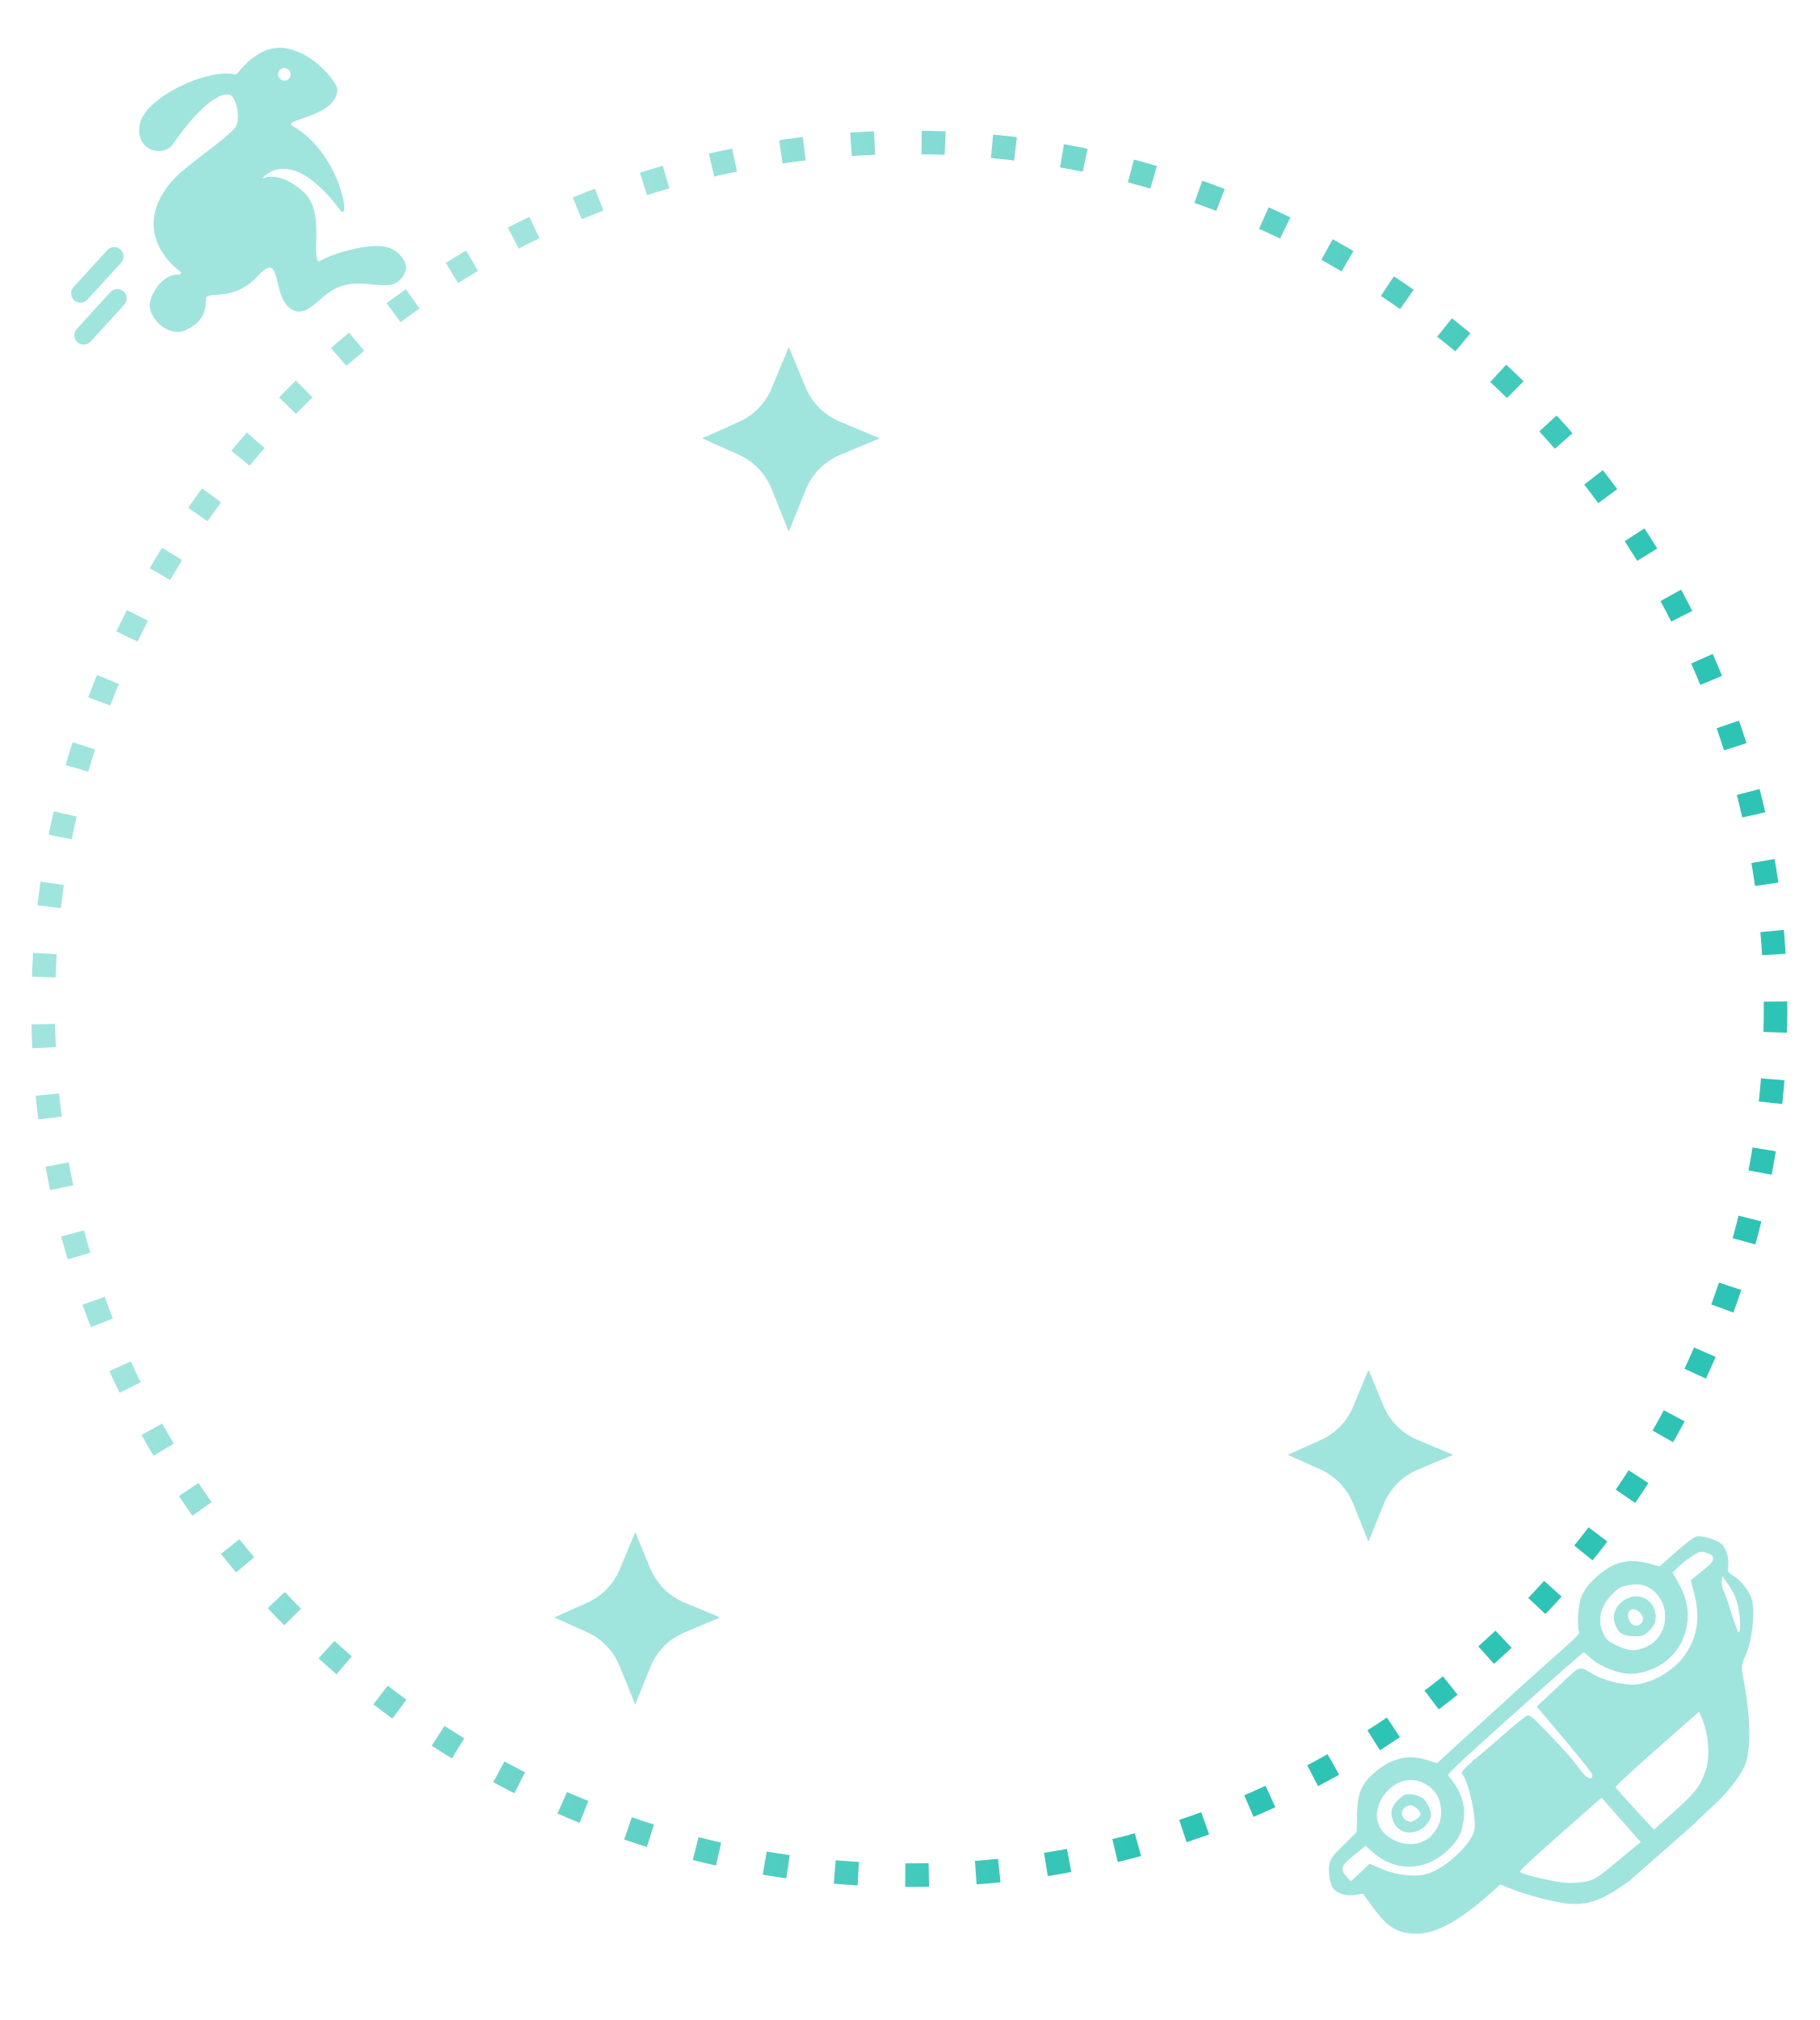
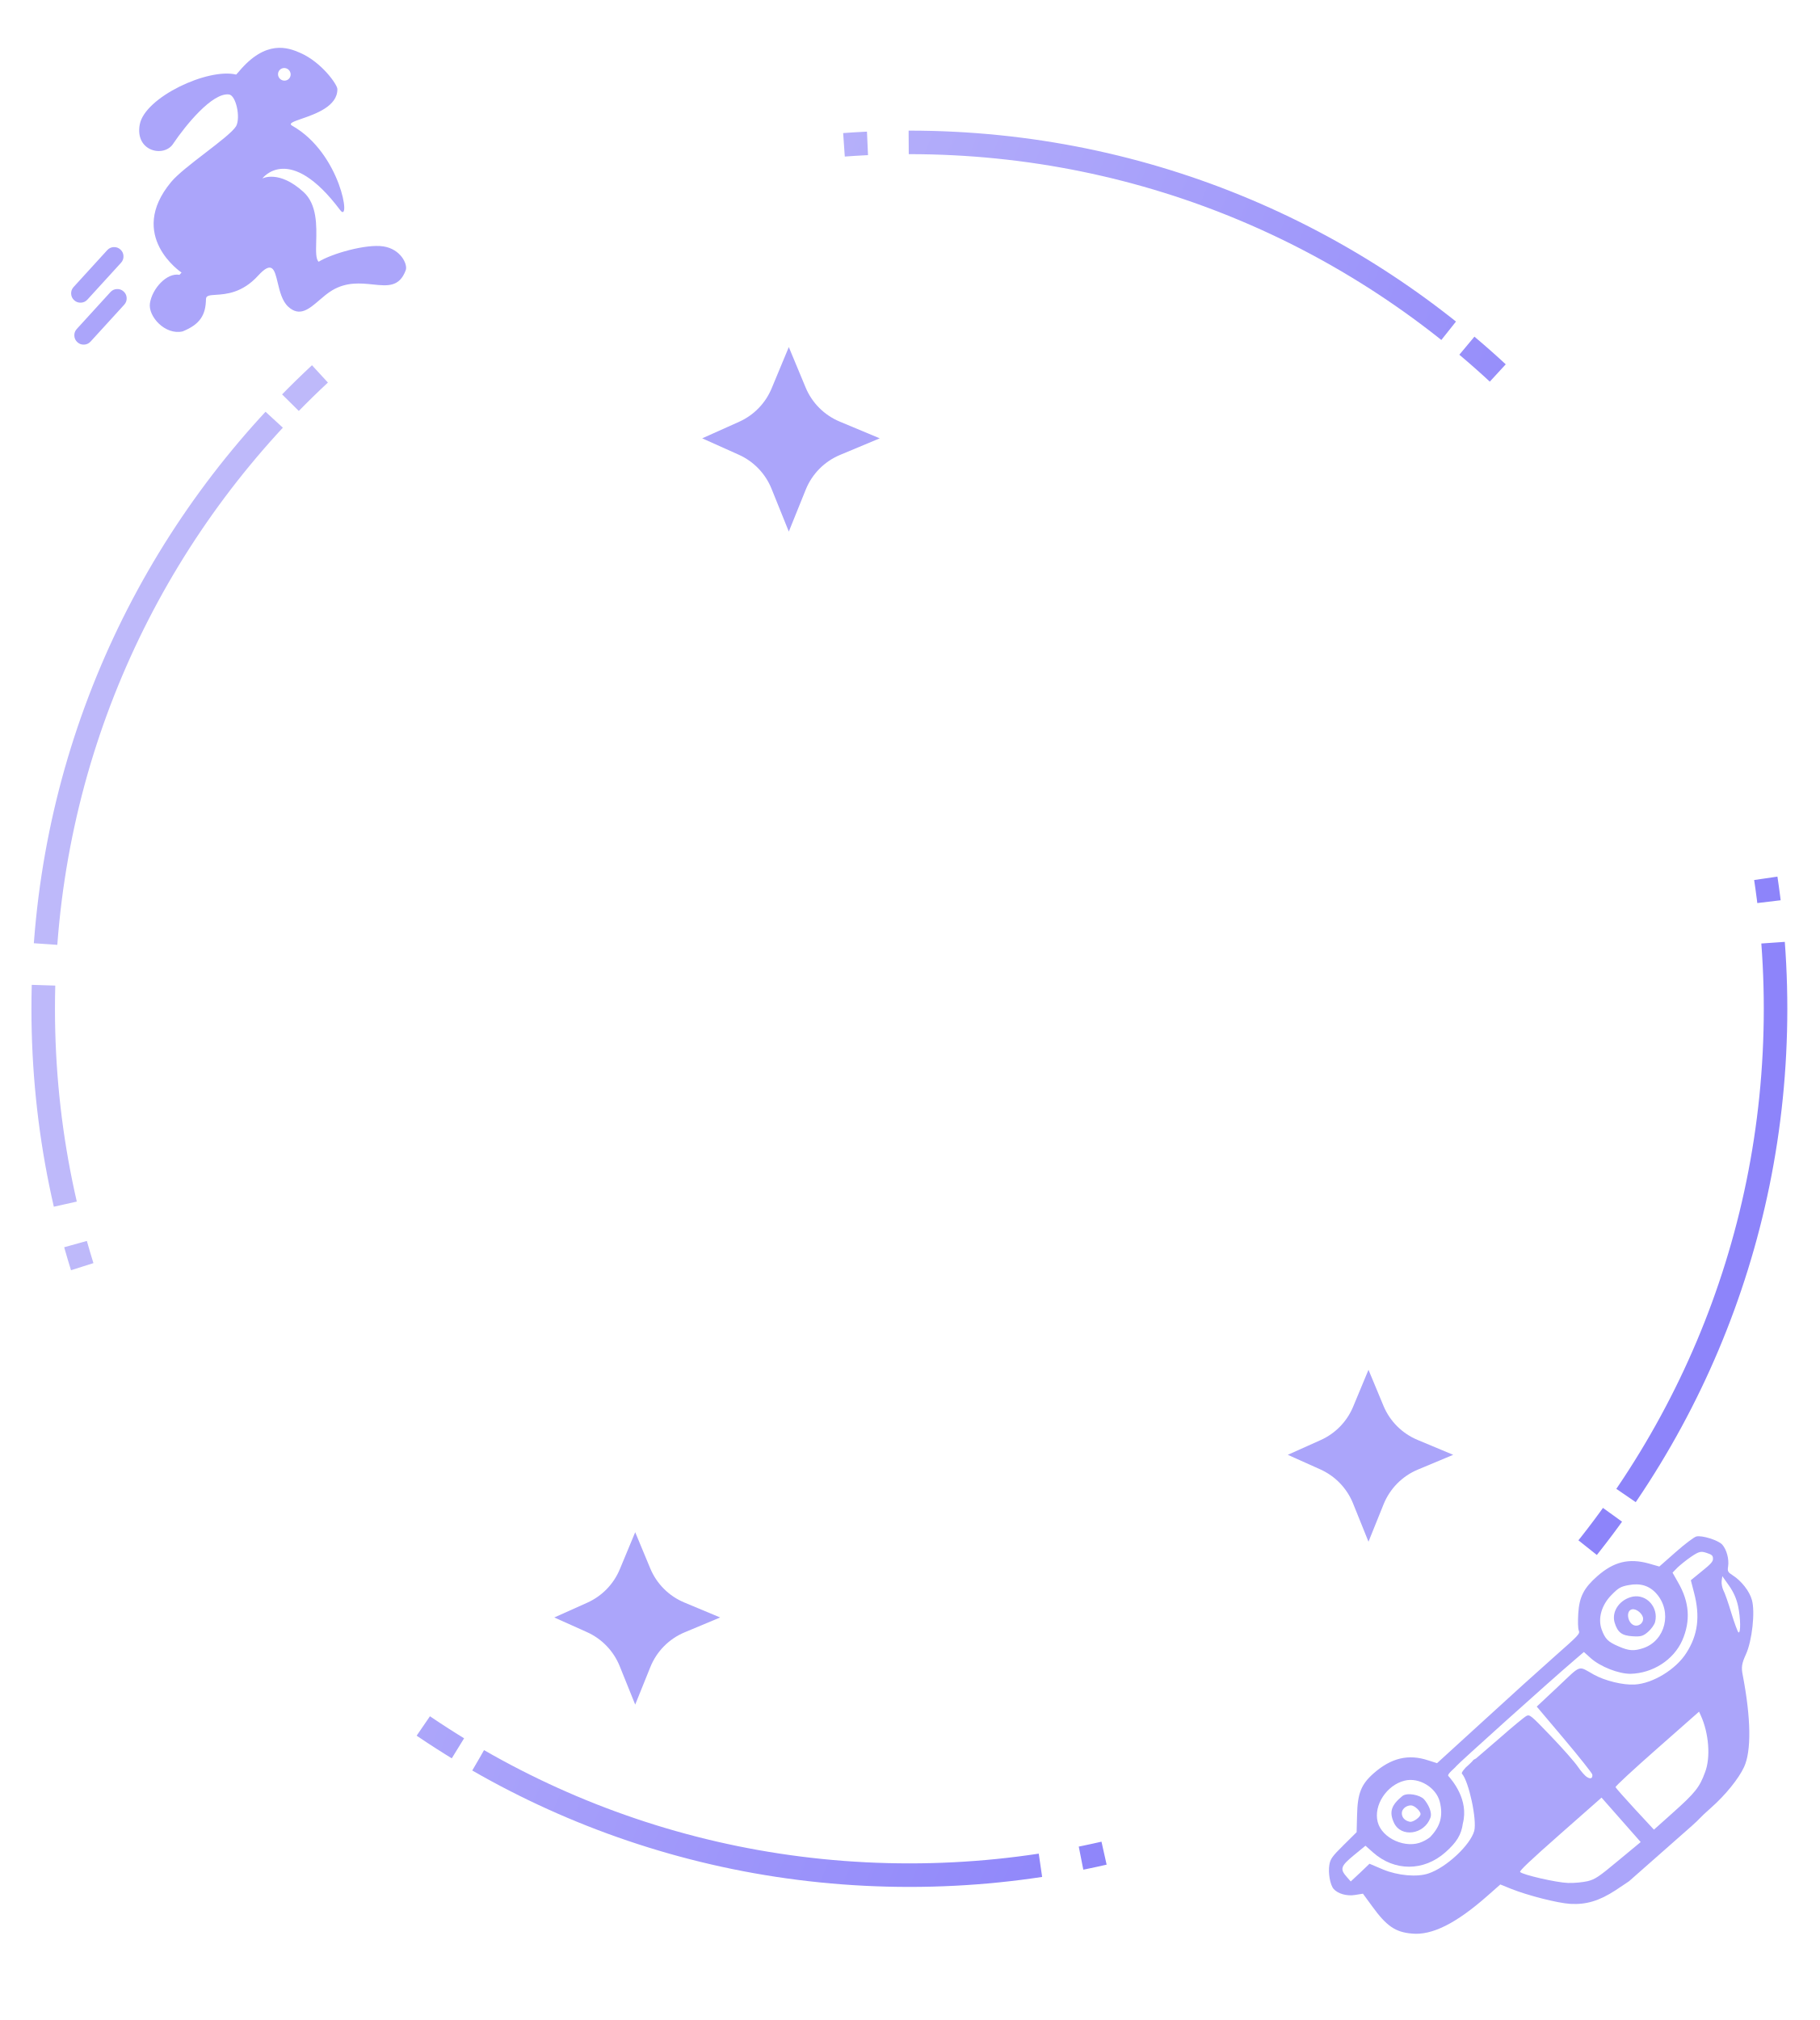
<svg xmlns="http://www.w3.org/2000/svg" width="309" height="343" viewBox="0 0 309 343" fill="none">
-   <path fill-rule="evenodd" clip-rule="evenodd" d="M68.913 45.875C69.275 44.886 68.063 42.29 65.112 41.838C62.161 41.387 56.297 43.084 54.12 44.446C53.627 43.996 53.661 42.698 53.704 41.073C53.775 38.353 53.87 34.718 51.561 32.61C47.357 28.773 44.551 30.312 44.551 30.312C44.551 30.312 49.107 24.131 57.769 35.668C59.673 38.204 57.922 26.027 49.616 21.34C48.941 20.959 49.844 20.646 51.24 20.161C53.593 19.345 57.346 18.042 57.301 15.113C57.29 14.383 54.658 10.57 50.958 8.963C48.942 8.087 45.158 6.647 40.549 12.179C40.339 12.432 40.108 12.662 40.108 12.662C35.324 11.496 24.598 16.509 23.735 21.14C22.871 25.77 27.972 26.85 29.481 24.305C31.502 21.323 36.045 15.681 38.894 16.04C40.089 16.19 40.888 19.97 40.1 21.43C39.495 22.407 37.253 24.131 34.895 25.942C32.59 27.713 30.175 29.569 29.071 30.896C21.46 40.041 30.835 46.283 30.835 46.283L30.485 46.666C28.328 46.263 25.846 49.005 25.465 51.493C25.124 53.721 28.056 56.96 31.027 56.27C34.037 55.047 34.94 53.44 34.984 50.773C34.994 50.169 35.633 50.127 36.656 50.061C38.36 49.951 41.13 49.772 43.835 46.808C46.246 44.166 46.633 45.782 47.165 48.005C47.509 49.441 47.913 51.13 48.963 52.089C50.89 53.847 52.474 52.486 54.237 50.971C54.923 50.381 55.636 49.769 56.407 49.307C58.86 47.838 61.262 48.088 63.334 48.303C65.83 48.563 67.85 48.773 68.913 45.875ZM49.092 13.352C49.487 12.919 49.449 12.241 49.008 11.838C48.566 11.435 47.888 11.459 47.493 11.892C47.098 12.324 47.136 13.002 47.577 13.405C48.019 13.808 48.697 13.784 49.092 13.352Z" fill="#9FE4DD" />
-   <rect x="11.968" y="57.033" width="11.655" height="3.174" rx="1.587" transform="rotate(-47.6119 11.9683 57.0332)" fill="#9FE4DD" />
-   <rect x="11.428" y="49.91" width="11.655" height="3.174" rx="1.587" transform="rotate(-47.6119 11.4277 49.9102)" fill="#9FE4DD" />
-   <circle cx="154.45" cy="171.291" r="147.113" stroke="url(#paint0_linear_932_10357)" stroke-width="3.996" stroke-dasharray="4 7.99" />
-   <path d="M287.309 310.069C288.869 308.694 288.469 308.844 290.599 306.968C293.046 304.811 295.297 302.022 296.213 300.047C297.476 297.324 297.399 291.757 295.981 284.393C295.72 283.093 295.826 282.436 296.545 280.877C297.59 278.547 298.11 273.702 297.552 271.698C297.154 270.197 295.767 268.44 294.287 267.491C293.464 266.969 293.367 266.813 293.506 265.966C293.689 264.758 293.257 263.126 292.518 262.288C291.859 261.54 289.07 260.658 288.113 260.897C287.744 260.981 286.194 262.146 284.631 263.523L281.822 265.999L280.099 265.505C276.672 264.54 274.087 265.169 271.278 267.645C269.012 269.641 268.234 271.133 268.056 273.946C267.973 275.267 267.997 276.573 268.149 276.882C268.373 277.41 268.121 277.672 264.043 281.266C261.642 283.383 256.174 288.322 251.881 292.266L244.072 299.39L242.562 298.91C239.209 297.8 236.277 298.492 233.287 301.128C231.18 302.984 230.569 304.529 230.488 308.183L230.411 311.109L228.197 313.301C226.281 315.191 225.953 315.641 225.783 316.636C225.547 318.012 225.909 320.067 226.508 320.747C227.227 321.563 228.74 322 230.145 321.768L231.485 321.553L233.061 323.706C235.502 327.07 236.999 328.084 239.787 328.324C243.189 328.667 247.297 326.615 252.598 321.943L254.819 319.987L256.634 320.722C259.493 321.865 264.525 323.145 266.699 323.282C269.407 323.431 271.609 322.779 274.397 320.965L276.676 319.44L282.158 314.608C283.039 313.831 284.301 312.719 287.309 310.069ZM277.683 307.201C275.901 305.27 274.423 303.594 274.389 303.463C274.334 303.31 277.514 300.387 281.433 296.933L288.569 290.644L288.87 291.304C290.241 294.322 290.56 298.429 289.589 300.935C288.658 303.486 287.914 304.423 284.083 307.84L280.908 310.678L277.683 307.201ZM269.659 319.425C268.856 319.61 267.348 319.771 266.303 319.727C264.359 319.668 258.602 318.343 258.183 317.867C258.023 317.686 259.889 315.921 264.986 311.428L272.009 305.239L275.323 308.999L278.657 312.783L274.865 315.924C271.546 318.688 270.942 319.1 269.659 319.425ZM269.533 301.745C269.203 301.553 268.524 300.783 267.996 300.001C267.468 299.219 265.411 296.885 263.444 294.836C259.991 291.237 259.808 291.076 259.233 291.382C258.924 291.534 256.87 293.223 254.696 295.14L250.691 298.588C249.674 299.163 251.031 298.288 248.742 300.306C249.331 299.787 248.083 300.927 248.303 301.176C249.481 302.513 250.868 309.019 250.386 310.892C249.721 313.29 245.65 317.119 242.591 318.124C240.667 318.773 237.434 318.484 234.91 317.447L232.597 316.467L231.003 317.993L229.412 319.475L228.753 318.728C227.535 317.346 227.693 316.885 229.928 315.036L231.913 313.407L233.21 314.559C236.857 317.784 241.8 317.775 245.47 314.54C247.396 312.843 248.206 311.525 248.455 309.615C249.503 305.552 246.581 302.236 245.982 301.557C245.722 301.262 247.214 300.123 247.313 299.916C247.505 299.585 263.245 285.431 267.383 281.905L269.011 280.51L270.186 281.568C271.827 283.019 274.896 284.219 276.908 284.217C280.7 284.135 284.245 281.856 285.716 278.547C287.167 275.215 286.94 272.034 285.011 268.703L284.067 267.039L284.891 266.193C285.369 265.731 286.429 264.878 287.233 264.329C288.574 263.43 288.878 263.363 289.842 263.681C290.743 263.973 290.926 264.134 290.936 264.648C290.969 265.143 290.579 265.567 289.046 266.797L287.174 268.326L287.707 270.392C288.778 274.439 288.386 277.603 286.417 280.666C284.635 283.485 280.697 285.868 277.627 286.038C275.631 286.148 272.597 285.4 270.715 284.361C267.946 282.817 268.689 282.565 264.618 286.394L261.003 289.782L265.681 295.319C268.249 298.369 270.389 301.072 270.438 301.31C270.526 301.957 270.171 302.149 269.533 301.745ZM294.054 273.895C293.542 272.173 292.925 270.422 292.694 270.022C292.505 269.625 292.357 268.91 292.407 268.464L292.523 267.637L293.663 269.249C294.428 270.346 294.935 271.469 295.198 272.726C295.631 274.679 295.672 277.42 295.259 277.18C295.136 277.087 294.586 275.64 294.054 273.895ZM279.13 279.843C277.513 280.383 276.661 280.329 274.891 279.554C273.079 278.777 272.617 278.298 272.014 276.656C271.363 274.775 272.019 272.505 273.732 270.795C274.853 269.646 275.275 269.394 276.595 269.157C278.588 268.769 280.141 269.252 281.339 270.611C284.054 273.692 282.87 278.56 279.13 279.843ZM241.606 312.714C238.849 314.016 234.707 312.193 233.987 309.366C233.266 306.539 235.515 303.108 238.558 302.359C240.993 301.742 243.919 303.51 244.536 305.945C245.133 308.357 244.636 310.123 242.896 311.939C242.714 312.099 242.134 312.49 241.606 312.714Z" fill="#9FE4DD" />
-   <path d="M281.109 275.388C281.711 272.966 279.695 270.678 277.336 271.106C275.147 271.546 273.694 273.551 274.215 275.467C274.727 277.189 275.442 277.726 277.275 277.842C278.681 277.931 279.073 277.827 279.934 277.068C280.477 276.589 281.017 275.832 281.109 275.388ZM277.816 276.036C276.495 275.953 275.966 273.48 277.221 273.26C277.957 273.135 279.054 274.06 279.068 274.853C279.09 275.517 278.498 276.079 277.816 276.036Z" fill="#9FE4DD" />
-   <path d="M242.939 308.667C243.296 307.748 242.551 306.311 241.853 305.519C241.214 304.794 238.977 304.309 238.164 304.985C236.27 306.535 235.919 307.689 236.746 309.496C237.931 312.074 241.881 311.531 242.939 308.667ZM239.473 309.347C239.029 309.255 238.331 308.985 238.141 308.267C237.862 307.265 238.792 306.566 239.627 306.554C240.227 306.549 241.298 307.537 241.266 308.048C241.234 308.559 240.047 309.405 239.473 309.347Z" fill="#9FE4DD" />
-   <path d="M133.973 58.934L136.831 65.803C137.917 68.412 139.989 70.487 142.596 71.577L149.417 74.429L142.659 77.254C140.014 78.359 137.923 80.477 136.85 83.135L133.973 90.264L131.037 82.987C130 80.417 128.008 78.348 125.479 77.215L119.263 74.429L125.54 71.615C128.033 70.498 130.005 68.471 131.054 65.949L133.973 58.934Z" fill="#9FE4DD" />
-   <path d="M232.426 232.594L234.973 238.716C236.059 241.325 238.13 243.4 240.738 244.49L246.814 247.03L240.8 249.544C238.156 250.65 236.064 252.768 234.992 255.426L232.426 261.784L229.801 255.278C228.764 252.708 226.771 250.639 224.242 249.505L218.72 247.03L224.303 244.528C226.796 243.411 228.769 241.384 229.818 238.862L232.426 232.594Z" fill="#9FE4DD" />
-   <path d="M107.884 260.174L110.442 266.323C111.528 268.933 113.6 271.008 116.207 272.098L122.311 274.65L116.27 277.176C113.625 278.281 111.534 280.399 110.461 283.057L107.884 289.444L105.247 282.909C104.21 280.339 102.218 278.27 99.688 277.136L94.141 274.65L99.749 272.136C102.242 271.019 104.215 268.992 105.264 266.47L107.884 260.174Z" fill="#9FE4DD" />
  <defs>
-     <linearGradient id="paint0_linear_932_10357" x1="124.63" y1="-23.214" x2="301.037" y2="47.861" gradientUnits="userSpaceOnUse">
-       <stop stop-color="#9FE4DD" />
-       <stop offset="1" stop-color="#2EC4B5" />
+     <linearGradient id="gradient_1" gradientUnits="userSpaceOnUse" x1="117.293" y1="-47.392" x2="293.7" y2="23.683">
+       <stop offset="0" stop-color="#BEB9FA" />
+       <stop offset="1" stop-color="#8D84FA" />
    </linearGradient>
  </defs>
+   <g>
+     <path d="M45.276 37.756C45.639 36.767 44.426 34.171 41.475 33.719C38.524 33.268 32.66 34.965 30.483 36.326C29.991 35.877 30.025 34.579 30.067 32.953C30.138 30.234 30.233 26.599 27.924 24.491C23.72 20.654 20.914 22.193 20.914 22.193C20.914 22.193 25.47 16.012 34.132 27.549C36.036 30.085 34.285 17.908 25.979 13.221C25.304 12.84 26.207 12.527 27.603 12.042C29.956 11.226 33.709 9.923 33.664 6.994C33.653 6.264 31.021 2.451 27.321 0.844C25.305 -0.032 21.522 -1.472 16.912 4.06C16.702 4.313 16.471 4.543 16.471 4.543C11.687 3.377 0.961 8.39 0.098 13.02C-0.766 17.651 4.335 18.731 5.844 16.186C7.865 13.204 12.408 7.562 15.257 7.921C16.452 8.071 17.252 11.851 16.463 13.311C15.858 14.288 13.616 16.011 11.258 17.823C8.953 19.594 6.538 21.45 5.434 22.777C-2.177 31.922 7.198 38.164 7.198 38.164C7.198 38.164 6.848 38.547 6.848 38.547C4.691 38.144 2.209 40.886 1.828 43.374C1.487 45.602 4.419 48.841 7.39 48.151C10.4 46.928 11.303 45.321 11.347 42.654C11.357 42.05 11.996 42.008 13.019 41.942C14.723 41.832 17.493 41.653 20.198 38.689C22.61 36.047 22.996 37.663 23.528 39.886C23.872 41.322 24.276 43.011 25.326 43.97C27.253 45.728 28.837 44.367 30.601 42.851C31.286 42.262 31.999 41.65 32.77 41.188C35.223 39.718 37.625 39.968 39.698 40.184C42.193 40.444 44.213 40.654 45.276 37.756ZM25.455 5.233C25.85 4.8 25.812 4.122 25.371 3.719C24.929 3.316 24.251 3.34 23.856 3.773C23.461 4.205 23.499 4.883 23.94 5.286C24.382 5.689 25.06 5.665 25.455 5.233Z" fill="#ABA5FA" fill-rule="evenodd" transform="translate(23.637 8.119)" />
+     <path d="M0.517 9.023C0.194 8.728 0.022 8.361 0.002 7.924C-0.018 7.486 0.12 7.105 0.415 6.782L6.133 0.517C6.428 0.194 6.795 0.022 7.232 0.002C7.67 -0.018 8.051 0.12 8.374 0.415C8.698 0.71 8.87 1.077 8.89 1.515C8.91 1.952 8.772 2.333 8.477 2.657L2.759 8.921C2.464 9.245 2.097 9.416 1.659 9.436C1.222 9.456 0.841 9.319 0.517 9.023L0.517 9.023Z" fill="#ABA5FA" fill-rule="evenodd" transform="translate(12.623 49.08)" />
+     <path d="M0.517 9.023C0.194 8.728 0.022 8.361 0.002 7.924C-0.018 7.486 0.12 7.105 0.415 6.782L6.133 0.517C6.428 0.194 6.795 0.022 7.232 0.002C7.67 -0.018 8.051 0.12 8.374 0.415C8.698 0.71 8.87 1.077 8.89 1.515C8.91 1.952 8.772 2.333 8.477 2.657L2.759 8.921C2.464 9.245 2.097 9.416 1.659 9.436C1.222 9.456 0.841 9.319 0.517 9.023L0.517 9.023Z" fill="#ABA5FA" fill-rule="evenodd" transform="translate(12.082 41.957)" />
+     <path d="M0 147.113C0 65.865 65.865 0 147.113 0C228.361 0 294.226 65.865 294.226 147.113C294.226 228.361 228.361 294.226 147.113 294.226C65.865 294.226 0 228.361 0 147.113Z" fill="none" stroke-width="3.996" stroke="url(#gradient_1)" stroke-dasharray="4 7,99" transform="translate(7.337 24.178)" />
+     <path d="M61.599 49.212C63.159 47.837 62.759 47.987 64.889 46.111C67.336 43.954 69.587 41.165 70.503 39.19C71.766 36.467 71.689 30.9 70.271 23.536C70.01 22.236 70.116 21.579 70.835 20.02C71.88 17.69 72.4 12.845 71.842 10.841C71.444 9.34 70.057 7.583 68.577 6.634C67.754 6.112 67.657 5.956 67.796 5.109C67.979 3.901 67.547 2.269 66.808 1.431C66.149 0.683 63.36 -0.199 62.403 0.04C62.034 0.124 60.484 1.289 58.921 2.666C58.921 2.666 56.112 5.142 56.112 5.142C56.112 5.142 54.389 4.648 54.389 4.648C50.962 3.683 48.377 4.312 45.568 6.788C43.302 8.784 42.524 10.276 42.346 13.089C42.263 14.41 42.287 15.716 42.439 16.025C42.663 16.553 42.411 16.815 38.333 20.409C35.932 22.526 30.464 27.465 26.171 31.409C26.171 31.409 18.362 38.533 18.362 38.533C18.362 38.533 16.852 38.053 16.852 38.053C13.499 36.943 10.567 37.635 7.577 40.271C5.47 42.127 4.859 43.672 4.778 47.326C4.778 47.326 4.701 50.252 4.701 50.252C4.701 50.252 2.487 52.444 2.487 52.444C0.571 54.334 0.243 54.784 0.073 55.779C-0.163 57.155 0.199 59.21 0.798 59.89C1.517 60.706 3.03 61.143 4.435 60.911C4.435 60.911 5.775 60.696 5.775 60.696C5.775 60.696 7.351 62.849 7.351 62.849C9.792 66.213 11.289 67.227 14.077 67.467C17.479 67.81 21.587 65.758 26.888 61.086C26.888 61.086 29.109 59.13 29.109 59.13C29.109 59.13 30.924 59.865 30.924 59.865C33.783 61.008 38.815 62.288 40.989 62.425C43.697 62.574 45.899 61.922 48.687 60.108C48.687 60.108 50.966 58.583 50.966 58.583C50.966 58.583 56.448 53.751 56.448 53.751C57.329 52.974 58.591 51.862 61.599 49.212ZM51.973 46.344C50.191 44.413 48.713 42.737 48.679 42.606C48.624 42.453 51.804 39.53 55.723 36.076C55.723 36.076 62.859 29.787 62.859 29.787C62.859 29.787 63.16 30.447 63.16 30.447C64.531 33.465 64.85 37.572 63.879 40.078C62.948 42.629 62.204 43.566 58.373 46.983C58.373 46.983 55.198 49.821 55.198 49.821C55.198 49.821 51.973 46.344 51.973 46.344ZM43.949 58.568C43.146 58.753 41.638 58.914 40.593 58.87C38.649 58.811 32.892 57.486 32.473 57.01C32.313 56.829 34.179 55.064 39.276 50.571C39.276 50.571 46.299 44.382 46.299 44.382L49.613 48.142L52.947 51.926C52.947 51.926 49.155 55.067 49.155 55.067C45.836 57.831 45.232 58.243 43.949 58.568ZM43.823 40.888C43.493 40.696 42.814 39.926 42.286 39.144C41.758 38.362 39.701 36.028 37.734 33.979C34.281 30.38 34.098 30.219 33.523 30.525C33.214 30.677 31.16 32.366 28.986 34.283C28.986 34.283 24.981 37.731 24.981 37.731C23.964 38.306 25.321 37.431 23.032 39.449C23.621 38.93 22.373 40.07 22.593 40.319C23.771 41.656 25.158 48.162 24.676 50.035C24.011 52.433 19.94 56.262 16.881 57.267C14.957 57.916 11.724 57.627 9.2 56.59C9.2 56.59 6.887 55.61 6.887 55.61L5.293 57.136L3.702 58.618C3.702 58.618 3.043 57.871 3.043 57.871C1.825 56.489 1.983 56.028 4.218 54.179C4.218 54.179 6.203 52.55 6.203 52.55C6.203 52.55 7.5 53.702 7.5 53.702C11.147 56.927 16.09 56.918 19.76 53.683C21.686 51.986 22.496 50.668 22.745 48.758C23.793 44.695 20.871 41.379 20.272 40.7C20.012 40.405 21.504 39.266 21.603 39.059C21.795 38.728 37.535 24.574 41.673 21.048C41.673 21.048 43.301 19.653 43.301 19.653C43.301 19.653 44.476 20.711 44.476 20.711C46.117 22.162 49.186 23.362 51.198 23.36C54.99 23.278 58.535 20.999 60.006 17.69C61.457 14.358 61.23 11.177 59.301 7.846C59.301 7.846 58.357 6.182 58.357 6.182C58.357 6.182 59.181 5.336 59.181 5.336C59.659 4.874 60.719 4.021 61.523 3.472C62.864 2.573 63.168 2.506 64.132 2.824C65.033 3.116 65.216 3.277 65.226 3.791C65.259 4.286 64.869 4.71 63.336 5.94C63.336 5.94 61.464 7.469 61.464 7.469C61.464 7.469 61.997 9.535 61.997 9.535C63.068 13.582 62.676 16.746 60.707 19.809C58.925 22.628 54.987 25.011 51.917 25.181C49.921 25.291 46.887 24.543 45.005 23.504C42.236 21.96 42.979 21.708 38.908 25.537C38.908 25.537 35.293 28.925 35.293 28.925C35.293 28.925 39.971 34.462 39.971 34.462C42.539 37.512 44.679 40.215 44.728 40.453C44.816 41.1 44.461 41.292 43.823 40.888ZM68.344 13.038C67.832 11.316 67.215 9.565 66.984 9.165C66.795 8.768 66.647 8.053 66.697 7.607C66.697 7.607 66.813 6.78 66.813 6.78C66.813 6.78 67.953 8.392 67.953 8.392C68.718 9.489 69.225 10.612 69.488 11.869C69.921 13.822 69.962 16.563 69.549 16.323C69.426 16.23 68.876 14.783 68.344 13.038ZM53.42 18.986C51.803 19.526 50.951 19.472 49.181 18.697C47.369 17.92 46.907 17.441 46.304 15.799C45.653 13.918 46.309 11.648 48.022 9.938C49.143 8.789 49.565 8.537 50.885 8.3C52.878 7.912 54.431 8.395 55.629 9.754C58.344 12.835 57.16 17.703 53.42 18.986ZM15.896 51.857C13.139 53.159 8.997 51.336 8.277 48.509C7.556 45.682 9.805 42.251 12.848 41.502C15.283 40.885 18.209 42.653 18.826 45.088C19.423 47.5 18.926 49.266 17.186 51.082C17.004 51.242 16.424 51.633 15.896 51.857Z" fill="#ABA5FA" transform="translate(225.71 260.857)" />
+     <path d="M7 4.334C7.602 1.912 5.586 -0.376 3.227 0.052C1.038 0.492 -0.415 2.497 0.106 4.413C0.618 6.135 1.333 6.672 3.166 6.788C4.572 6.877 4.964 6.773 5.825 6.014C6.368 5.535 6.908 4.778 7 4.334ZM3.707 4.982C2.386 4.899 1.857 2.426 3.112 2.206C3.848 2.081 4.945 3.006 4.959 3.799C4.981 4.463 4.389 5.025 3.707 4.982Z" fill="#ABA5FA" transform="translate(274.109 271.054)" />
+     <path d="M6.614 4.005C6.971 3.086 6.226 1.649 5.528 0.857C4.889 0.132 2.652 -0.353 1.839 0.323C-0.055 1.873 -0.406 3.027 0.421 4.834C1.606 7.412 5.556 6.869 6.614 4.005ZM3.148 4.685C2.704 4.593 2.006 4.323 1.816 3.605C1.537 2.603 2.467 1.904 3.302 1.892C3.902 1.887 4.973 2.875 4.941 3.386C4.909 3.897 3.722 4.743 3.148 4.685Z" fill="#ABA5FA" transform="translate(236.325 304.662)" />
+     <path d="M14.71 0C14.71 0 17.568 6.869 17.568 6.869C18.654 9.479 20.726 11.554 23.333 12.644C23.333 12.644 30.154 15.495 30.154 15.495C30.154 15.495 23.396 18.32 23.396 18.32C20.751 19.426 18.66 21.544 17.587 24.201C17.587 24.201 14.71 31.331 14.71 31.331C14.71 31.331 11.774 24.054 11.774 24.054C10.737 21.483 8.745 19.415 6.216 18.281C6.216 18.281 0 15.495 0 15.495C0 15.495 6.277 12.682 6.277 12.682C8.77 11.565 10.742 9.538 11.791 7.016C11.791 7.016 14.71 0 14.71 0Z" fill="#ABA5FA" transform="translate(119.263 58.934)" />
+     <path d="M13.706 0C13.706 0 16.253 6.122 16.253 6.122C17.339 8.731 19.41 10.806 22.018 11.896C22.018 11.896 28.094 14.436 28.094 14.436C28.094 14.436 22.08 16.95 22.08 16.95C19.436 18.056 17.344 20.174 16.272 22.832C16.272 22.832 13.706 29.19 13.706 29.19C13.706 29.19 11.081 22.684 11.081 22.684C10.044 20.114 8.051 18.045 5.522 16.911C5.522 16.911 0 14.436 0 14.436C0 14.436 5.583 11.934 5.583 11.934C8.076 10.817 10.049 8.79 11.098 6.268C11.098 6.268 13.706 0 13.706 0Z" fill="#ABA5FA" transform="translate(218.72 232.594)" />
+     <path d="M13.743 0C13.743 0 16.301 6.149 16.301 6.149C17.387 8.759 19.459 10.834 22.066 11.924C22.066 11.924 28.17 14.476 28.17 14.476C28.17 14.476 22.129 17.002 22.129 17.002C19.484 18.107 17.393 20.225 16.32 22.883C16.32 22.883 13.743 29.27 13.743 29.27C13.743 29.27 11.106 22.735 11.106 22.735C10.069 20.165 8.077 18.096 5.548 16.962C5.548 16.962 0 14.476 0 14.476C0 14.476 5.609 11.962 5.609 11.962C8.101 10.845 10.074 8.818 11.123 6.296C11.123 6.296 13.743 0 13.743 0Z" fill="#ABA5FA" transform="translate(94.141 260.174)" />
+   </g>
</svg>
